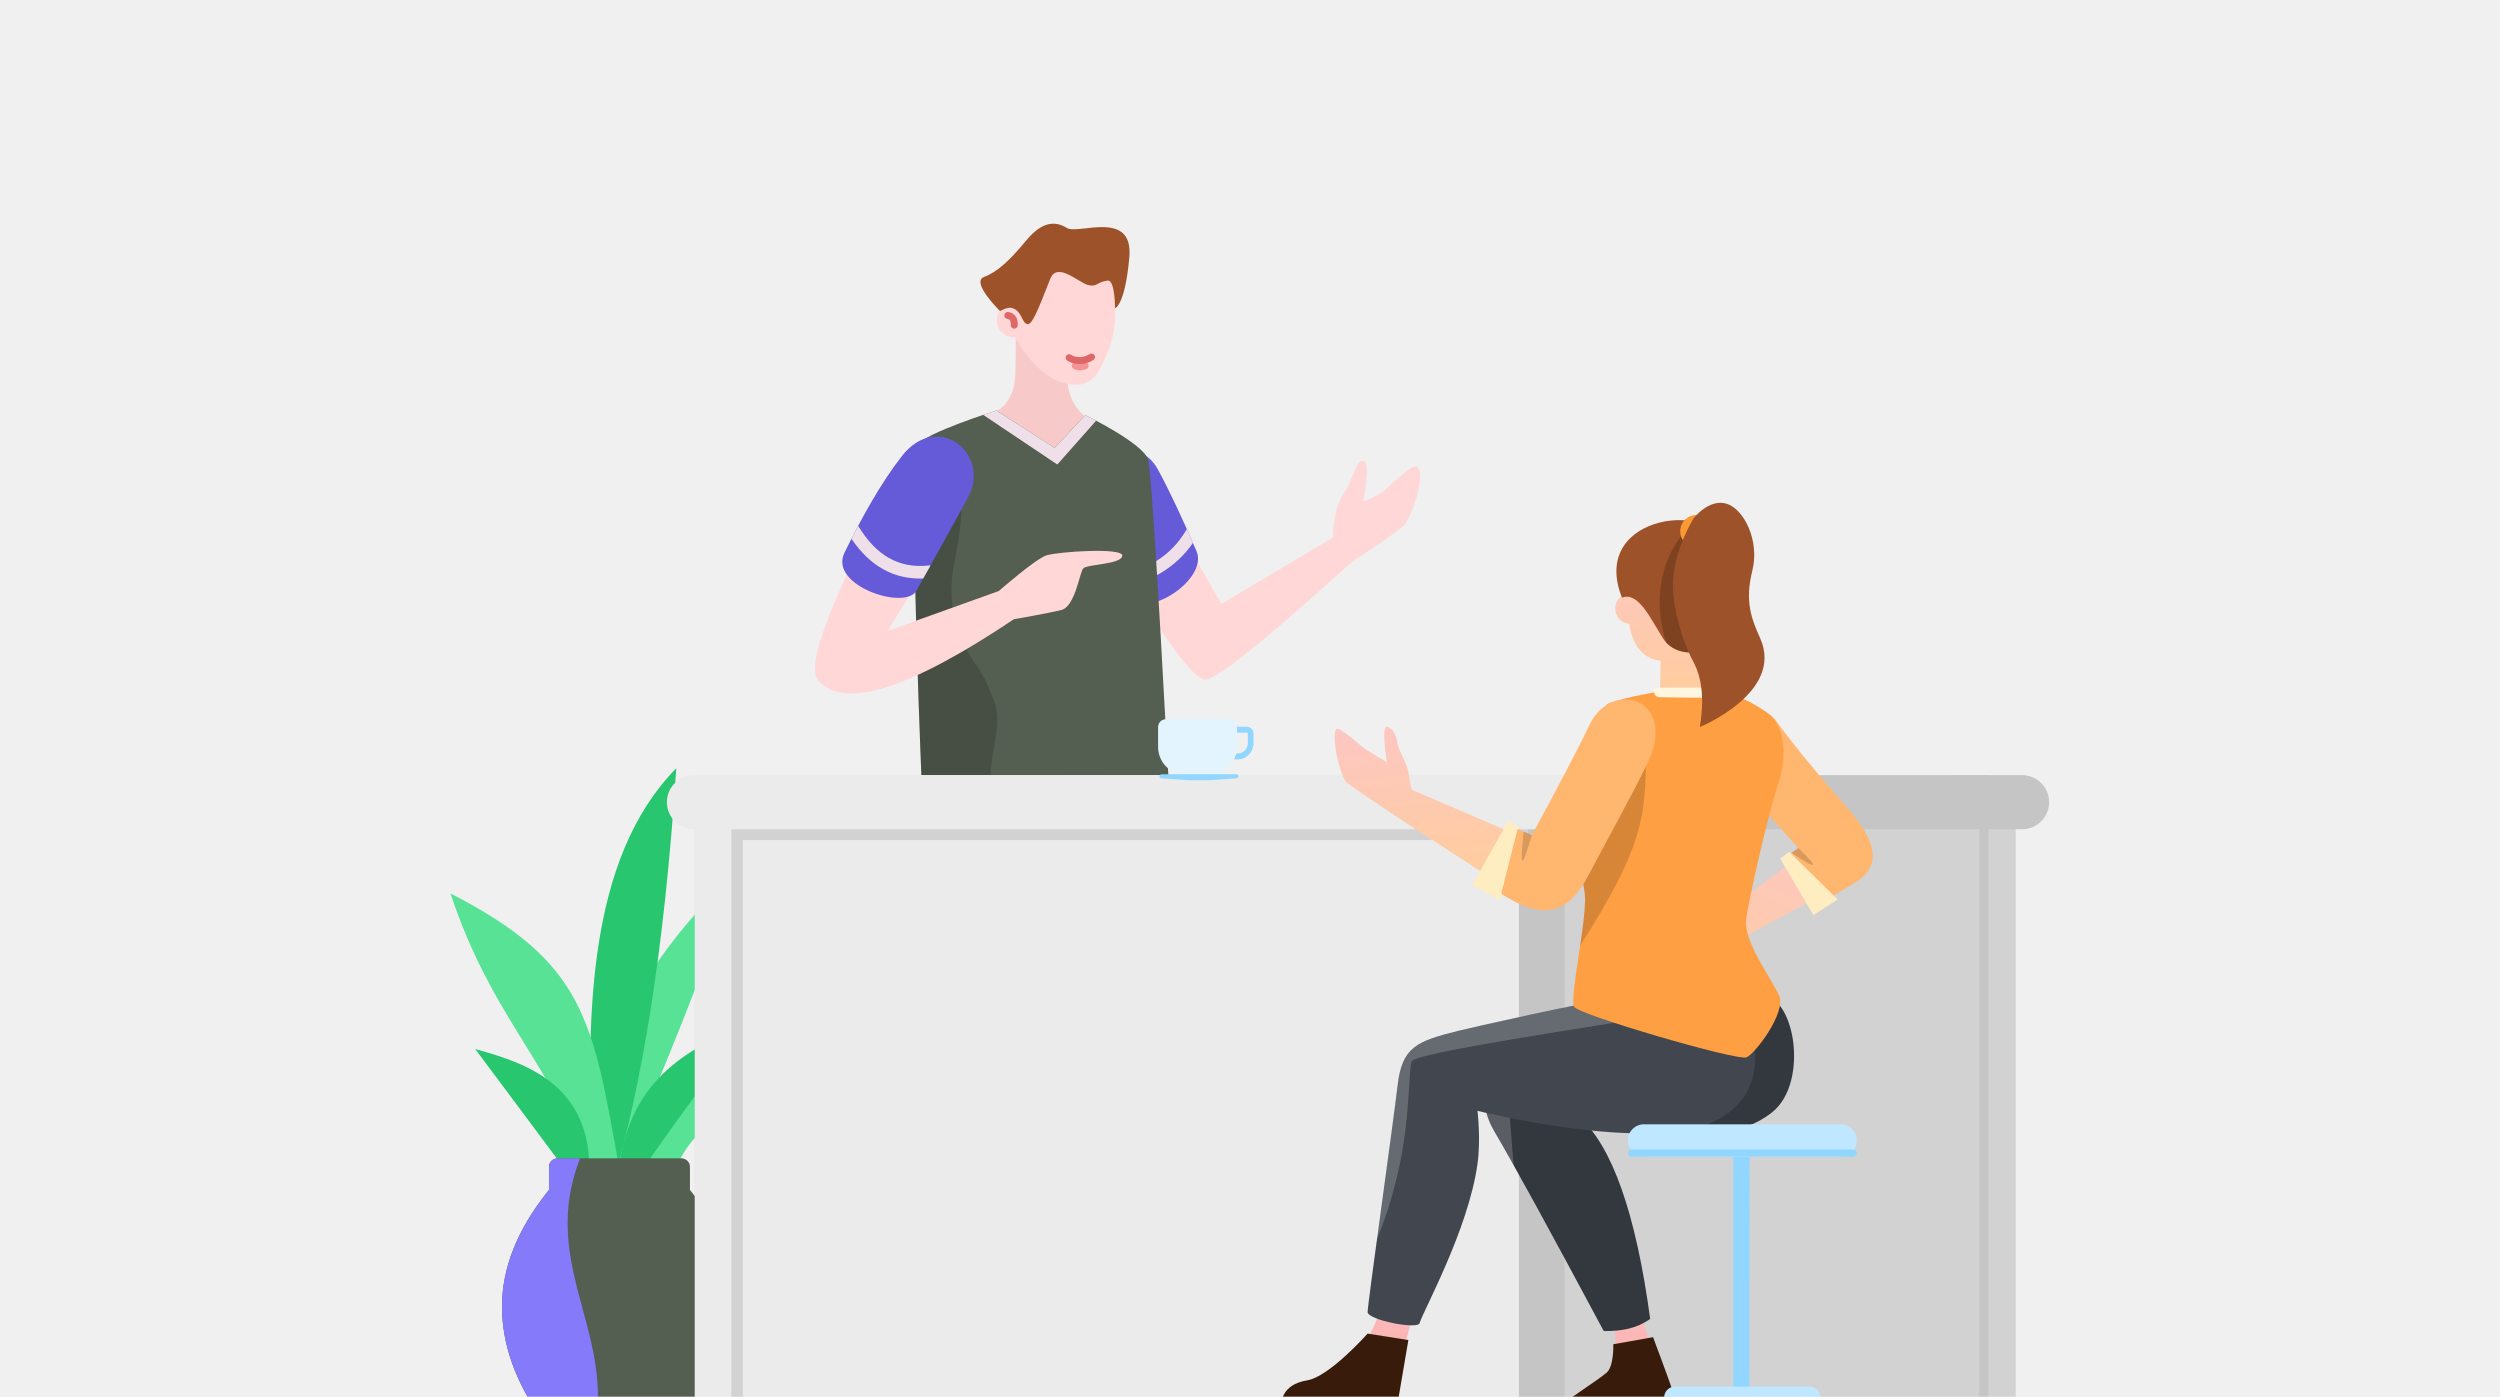
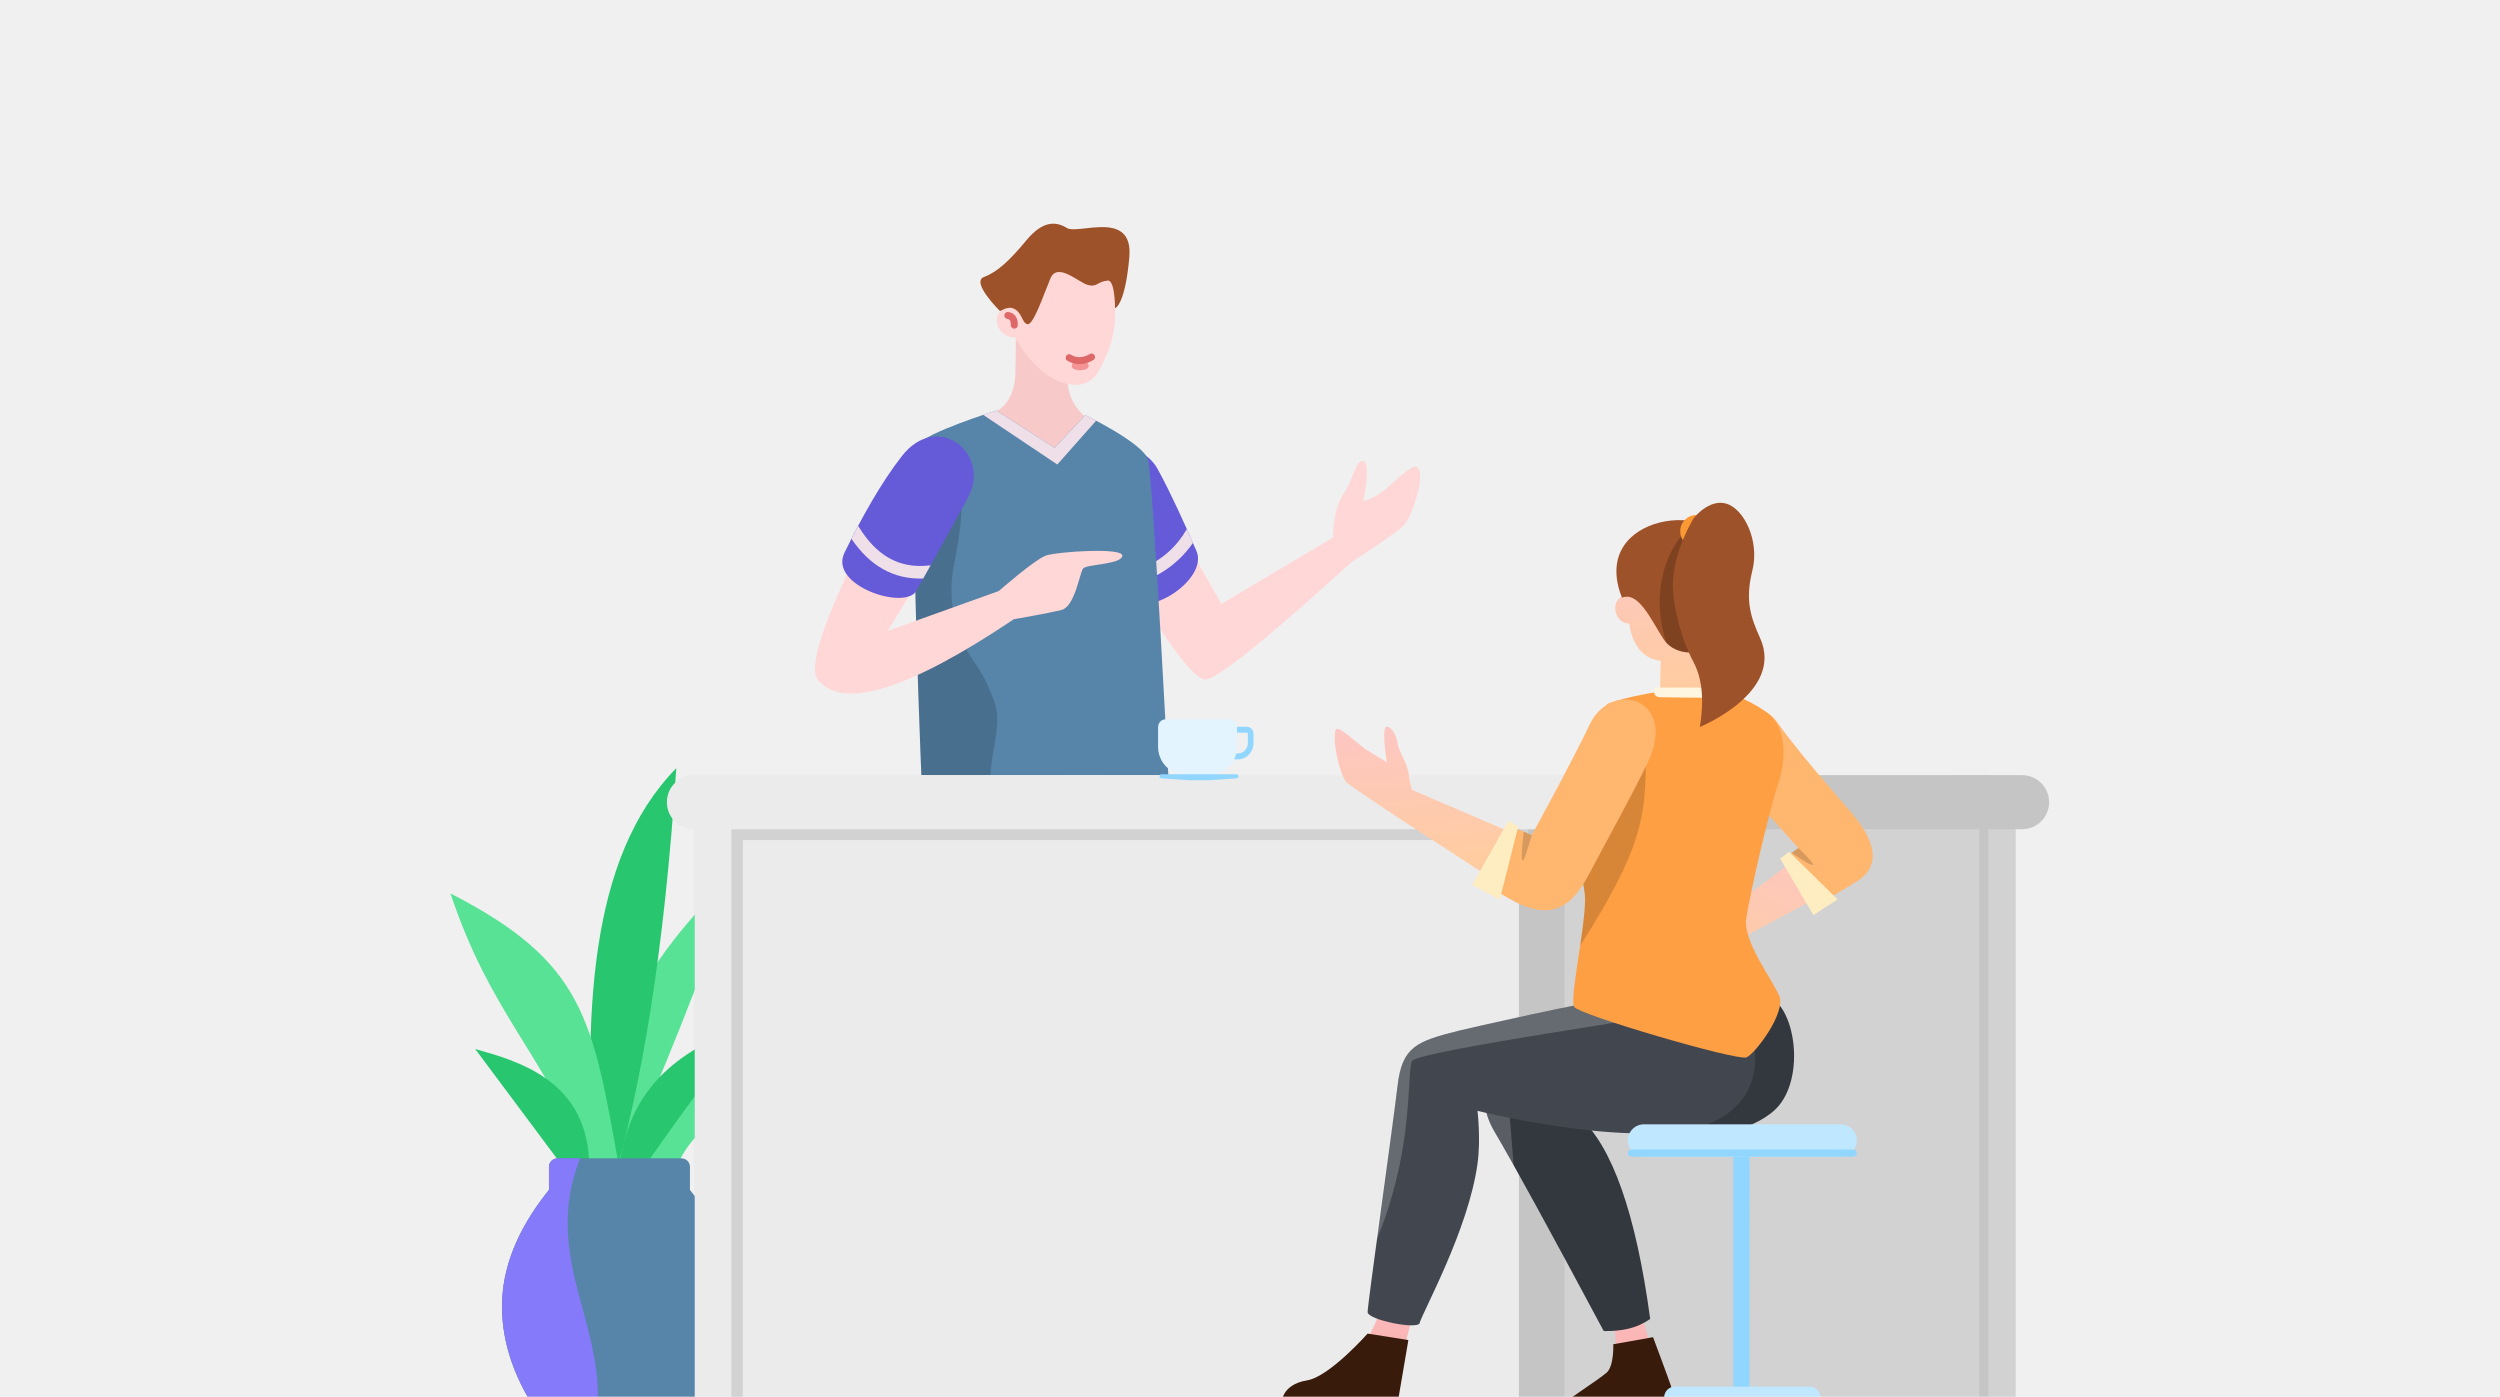
<svg xmlns="http://www.w3.org/2000/svg" xmlns:xlink="http://www.w3.org/1999/xlink" width="358px" height="200px" viewBox="0 0 358 200" version="1.1">
  <defs>
    <path d="M6,0 L352,0 C355.314,-6.08718376e-16 358,2.686 358,6 L358,200 L358,200 L0,200 L0,6 C-4.05812251e-16,2.686 2.686,6.08718376e-16 6,0 Z" id="path-1" />
    <path d="M7.952,0.064 L25.69,0.064 C26.366,0.064 26.914,0.603 26.914,1.268 L26.914,4.578 C31.399,10.144 33.642,15.71 33.642,21.277 C33.642,26.672 31.727,32.066 27.896,37.461 C27.668,37.784 27.293,37.976 26.894,37.976 L6.749,37.976 C6.349,37.976 5.975,37.784 5.746,37.461 C1.915,32.066 0,26.672 0,21.277 C0,15.815 2.159,10.354 6.477,4.893 L6.728,4.578 L6.728,1.268 C6.728,0.603 7.276,0.064 7.952,0.064 Z" id="path-3" />
    <linearGradient x1="37.551%" y1="102.348%" x2="37.551%" y2="13.407%" id="linearGradient-5">
      <stop stop-color="#752E73" offset="0%" />
      <stop stop-color="#222735" offset="100%" />
    </linearGradient>
    <linearGradient x1="49.141%" y1="69.518%" x2="51.897%" y2="4.78%" id="linearGradient-6">
      <stop stop-color="#752E73" offset="0%" />
      <stop stop-color="#222735" offset="100%" />
    </linearGradient>
    <linearGradient x1="46.146%" y1="-28.186%" x2="50%" y2="91.05%" id="linearGradient-7">
      <stop stop-color="#FDC6C6" offset="0%" />
      <stop stop-color="#FFCCA1" offset="100%" />
    </linearGradient>
    <linearGradient x1="46.571%" y1="-28.186%" x2="50%" y2="91.05%" id="linearGradient-8">
      <stop stop-color="#FDC6C6" offset="0%" />
      <stop stop-color="#FAB2B2" offset="100%" />
    </linearGradient>
    <linearGradient x1="45.662%" y1="-28.186%" x2="50%" y2="91.05%" id="linearGradient-9">
      <stop stop-color="#FDC6C6" offset="0%" />
      <stop stop-color="#FAB2B2" offset="100%" />
    </linearGradient>
    <linearGradient x1="44.189%" y1="-28.186%" x2="50%" y2="91.05%" id="linearGradient-10">
      <stop stop-color="#FDC6C6" offset="0%" />
      <stop stop-color="#FFCCA1" offset="100%" />
    </linearGradient>
    <linearGradient x1="42.314%" y1="-8.513%" x2="50%" y2="80.721%" id="linearGradient-11">
      <stop stop-color="#FDC6C6" offset="0%" />
      <stop stop-color="#FFCCA1" offset="100%" />
    </linearGradient>
  </defs>
  <g id="📝-Pages-New" stroke="none" stroke-width="1" fill="none" fill-rule="evenodd">
    <g id="Knowledge-Base" transform="translate(-670, -445)">
      <g id="Illustration" transform="translate(670, 445)">
        <mask id="mask-2" fill="white">
          <use xlink:href="#path-1" />
        </mask>
        <g id="Mask" />
        <g id="Coffe-Break" mask="url(#mask-2)">
          <g transform="translate(64, 32)">
            <g id="Group-79" transform="translate(0.5, 78)">
              <g id="Group-86">
                <path d="M23.979,58.234 C30.346,43.991 36.13,29.363 41.424,14.412 C29.228,25.78 19.744,39.63 21.095,58.234 L23.979,58.234 Z" id="Path-113" fill="#57E295" />
                <path d="M20.586,59.721 C19.079,35.435 19.718,12.88 32.347,0 C30.605,26.665 27.346,45.45 23.219,59.721 L20.586,59.721 Z" id="Rectangle" fill="#28C76F" />
                <path d="M20.007,57.192 C12.951,40.221 5.861,35.356 2.45563569e-14,17.935 C19.181,27.771 20.383,35.893 24.148,57.192 L20.007,57.192 Z" id="Path-112" fill="#57E295" />
                <path d="M16.209,57.192 L3.551,40.221 C9.665,41.944 19.883,44.735 19.883,57.192 L16.209,57.192 Z" id="Path-114" fill="#28C76F" />
                <path d="M28.048,57.192 L32.271,57.192 C34.954,51.651 38.735,47.837 47.884,52.461 C41.887,43.427 29.583,40.694 28.048,57.192 Z" id="Path-116" fill="#57E295" />
                <path d="M24.164,57.192 L27.675,57.192 C34.12,48.078 36.891,44.106 43.56,36.323 C34.774,39.62 25.756,44.106 24.164,57.192 Z" id="Path-117" fill="#28C76F" />
              </g>
              <g id="Group-85" transform="translate(7.384615, 55.8125)">
                <mask id="mask-4" fill="white">
                  <use xlink:href="#path-3" />
                </mask>
-                 <use id="Rectangle" fill="#545e51" xlink:href="#path-3" />
+                 <use id="Rectangle" fill="#5784a9" xlink:href="#path-3" />
                <path d="M-4.282,-0.978 L11.622,-0.978 C4.008,16.458 19.027,26.784 11.622,44.155 L-4.282,44.155 L-4.282,-0.978 Z" id="Rectangle" fill="#857AF9" mask="url(#mask-4)" />
              </g>
            </g>
            <g id="Men4.4" transform="translate(52.5, 0)">
              <g id="LArm" transform="translate(39.53239, 32.45842)">
                <path d="M34.851,12.517 C34.851,12.517 34.789,8.585 36.36,6.26 C37.931,3.936 37.993,1.467 39.182,1.548 C40.371,1.628 39.193,7.367 39.193,7.367 C39.193,7.367 40.702,6.797 41.785,6.075 C42.869,5.353 46.155,1.794 46.923,2.424 C48.225,3.499 46.128,9.561 44.985,10.773 C43.84,11.985 37.58,15.972 37.58,15.972 C25.106,27.306 18.09,32.93 16.529,32.844 C14.969,32.757 11.469,28.182 6.03,19.117 L14.5,14.377 L18.87,22.02 L34.851,12.517 Z" id="Path" fill="#FFD7D7" />
                <path d="M0.935,10.367 C2.142,13.139 3.819,17 5.459,20.65 C7.31,24.768 17.13,18.686 15.299,14.44 C13.653,10.622 11.607,6.113 9.772,2.758 C6.415,-3.373 -2.972,1.401 0.935,10.367 Z" id="Path" fill="#655AD7" />
                <path d="M13.919,11.298 C14.22,11.969 14.514,12.635 14.799,13.286 C12.351,16.831 8.664,18.914 4.941,19.493 L4.179,17.779 L4.179,17.779 C7.749,17.375 11.548,15.338 13.795,11.513 L13.919,11.298 Z" id="Path" fill="#EEDFE8" />
              </g>
              <g id="Head" transform="translate(23.19555, 0)">
                <path d="M2.51,27.061 C2.51,27.061 5.606,26.341 5.713,21.317 C5.821,16.293 5.745,14.579 5.745,14.579 L13.084,14.457 C13.084,14.457 13.158,20.056 13.159,22.081 C13.162,26.49 16.468,28.196 16.468,28.196 C16.468,28.196 16.193,32.501 10.015,32.845 C5.191,33.115 2.51,27.061 2.51,27.061 Z" id="Path" fill="#F8C9C9" />
                <g id="Head1" transform="translate(0.3051, 0)">
                  <path d="M4.766,12.039 C1.725,11.923 2.221,16.333 5.381,16.327 C5.381,16.327 8.776,23.09 14.107,23.107 C16.675,23.116 17.514,20.85 18.284,19.26 C19.054,17.669 19.619,15.29 19.666,13.833 C19.716,12.28 19.722,7.177 19.722,7.177 L11.847,3.567 L4.648,7.171 L4.766,12.039 Z" id="Path" fill="#FFD7D7" />
                  <path d="M13.974,20.446 C14.454,20.645 14.987,20.527 15.385,20.297" id="Path" stroke="#F49494" stroke-linecap="round" transform="translate(14.67981, 20.42227) rotate(6) translate(-14.67981, -20.42227) " />
                  <path d="M0.912,7.661 C2.867,6.926 4.621,5.252 6.956,2.433 C9.29,-0.385 11.171,-0.348 12.78,0.649 C14.389,1.646 22.331,-2.081 21.718,4.851 C21.104,11.789 19.672,12.135 19.672,12.135 C19.672,12.135 19.686,8.054 18.616,8.177 C17.039,8.358 17.109,9.172 15.774,8.804 C14.439,8.436 11.416,5.487 10.42,7.871 C9.425,10.254 7.984,14.567 7.142,14.423 C6.3,14.274 6.394,12.615 5.024,12.135 C4.25,11.864 3.212,12.553 3.212,12.553 C3.212,12.553 -1.044,8.392 0.912,7.661 Z" id="Path" fill="#9E5229" />
                  <path d="M13.166,18.804 C13.166,18.804 14.24,20.132 16.281,19.541" id="Path" stroke="#DE6767" stroke-linecap="round" transform="translate(14.72367, 19.24829) rotate(-15) translate(-14.72367, -19.24829) " />
                  <path d="M5.072,14.632 C5.262,13.95 5.176,13.354 4.492,13.08" id="Path-8" stroke="#DE6767" stroke-linecap="round" transform="translate(4.82592, 13.85597) rotate(-13) translate(-4.82592, -13.85597) " />
                </g>
              </g>
              <g id="LLeg" transform="translate(27.37547, 68.80551)">
                <path d="M0,0 C0,0 5.19,56.278 5.351,60.191 C5.513,64.103 3.685,70.854 3.72,78.172 C3.756,85.49 3.745,102.601 4.388,109.221 C4.803,113.501 15.14,113.033 15.837,109.46 C16.972,103.636 20.649,64.913 20.7,57.924 C20.752,50.935 21.193,0.673 21.193,0.673 L0,0 Z" id="Path" fill="url(#linearGradient-5)" />
                <path d="M8.253,61.942 L8.265,62.082 C8.438,64.467 6.933,72.317 3.751,85.63 L3.72,78.172 L3.72,78.172 C3.685,70.985 5.448,64.344 5.358,60.403 L5.351,60.191 C5.297,58.872 4.672,51.607 3.866,42.552 L4.242,43.878 C6.449,51.733 7.786,57.755 8.253,61.942 Z" id="Path" fill-opacity="0.192" fill="#FFFFFF" />
                <ellipse id="Oval" fill-opacity="0.192" fill="#FFFFFF" transform="translate(17.34076, 60.86724) rotate(3) translate(-17.34076, -60.86724) " cx="17.341" cy="60.867" rx="2.549" ry="4.328" />
              </g>
              <g id="RLeg" transform="translate(7.802445, 68.52333)">
                <path d="M10.037,0.739 C10.037,0.739 6.427,39.354 6.476,46.749 C6.525,54.144 7.587,57.391 6.075,62.696 C4.564,68.001 3.182,103.97 3.274,108.797 C3.365,113.548 14.102,113.271 14.453,110.012 C15.125,103.778 21.595,66.25 22.372,59.968 C23.148,53.686 32.747,0.206 32.747,0.206 L10.037,0.739 Z" id="Path" fill="url(#linearGradient-6)" />
                <path d="M13.057,26.948 L12.375,29.399 C10.378,36.632 8.535,44.281 9.018,55.208 L9.041,55.707 C9.16,58.074 7.644,71.811 4.492,96.918 L4.192,98.682 C3.883,100.482 3.608,102.018 3.367,103.289 L3.435,101.066 C3.837,88.792 4.918,66.758 6.075,62.696 C7.587,57.391 6.525,54.144 6.476,46.749 C6.441,41.573 8.2,21.098 9.259,9.28 L10.037,0.739 L14.756,0.629 L14.768,1.944 C14.851,14.085 14.281,22.42 13.057,26.948 L13.057,26.948 Z" id="Path" fill-opacity="0.192" fill="#FFFFFF" />
                <ellipse id="Oval" fill-opacity="0.192" fill="#FFFFFF" transform="translate(18.20958, 60.51244) rotate(5) translate(-18.20958, -60.51244) " cx="18.21" cy="60.512" rx="2.913" ry="4.689" />
              </g>
              <g id="Body" transform="translate(14.0444, 26.79107)">
-                 <path d="M24.867,0.656 C24.867,0.656 33.142,4.662 33.85,7.012 C34.559,9.361 36.932,55.454 36.932,55.454 C25.256,60.793 13.47,61.259 1.561,56.369 C1.561,56.369 -0.547,7.123 0.819,4.948 C1.923,3.186 12.145,0 12.145,0 L20.468,5.345 L24.867,0.656 Z" id="Path" fill="#545e51" />
+                 <path d="M24.867,0.656 C24.867,0.656 33.142,4.662 33.85,7.012 C34.559,9.361 36.932,55.454 36.932,55.454 C25.256,60.793 13.47,61.259 1.561,56.369 C1.561,56.369 -0.547,7.123 0.819,4.948 C1.923,3.186 12.145,0 12.145,0 L20.468,5.345 L24.867,0.656 Z" id="Path" fill="#5784a9" />
                <path d="M6.863,12.489 C7.399,13.435 7.123,16.711 6.033,22.319 C5.105,27.097 6.166,32.039 8.968,36.026 L9.125,36.246 C10.073,37.553 10.946,39.272 11.745,41.406 C13.723,46.685 9.103,51.078 12.743,59.405 C9.028,58.912 5.3,57.904 1.561,56.369 L1.338,50.873 C0.944,40.74 0.181,19.275 0.396,9.682 L0.88,9.772 C4.205,10.414 6.199,11.319 6.863,12.489 Z" id="Path" fill-opacity="0.16" fill="#000000" />
                <path d="M12.145,0 L20.468,5.345 L24.867,0.656 L25.496,0.97 C25.747,1.098 26.063,1.261 26.423,1.451 L20.865,7.728 L10.237,0.613 L11.034,0.35 C11.713,0.129 12.145,0 12.145,0 Z" id="Path" fill="#EEDFE8" />
              </g>
              <g id="RArm" transform="translate(0, 30.39757)">
                <path d="M26.528,22.236 C26.528,22.236 31.739,17.668 33.335,17.138 C34.93,16.608 44.273,15.971 44.214,17.169 C44.147,18.452 39.129,18.379 38.609,19.01 C38.089,19.641 37.45,24.472 35.485,24.956 C33.523,25.441 28.683,26.276 28.683,26.276 C13.598,36.383 4.25,39.291 0.641,34.997 C-0.799,33.285 1.296,26.772 6.924,15.456 L18.268,15.456 L10.613,27.949 L26.528,22.236 Z" id="Path" fill="#FFD7D7" />
                <path d="M12.665,2.894 C9.631,6.768 6.759,11.971 4.426,16.76 C2.138,21.458 13.117,25.054 14.716,22.211 C17.367,17.495 21.535,9.961 22.184,8.71 C25.391,2.53 17.751,-3.601 12.665,2.894 Z" id="Path" fill="#655AD7" />
                <path d="M16.517,18.58 L16.764,18.551 L15.706,20.445 L15.706,20.445 C11.435,20.594 8.059,18.627 5.423,14.755 C5.737,14.138 6.058,13.518 6.387,12.898 C8.945,17.131 12.188,19.045 16.517,18.58 L16.517,18.58 Z" id="Path" fill="#EEDFE8" />
              </g>
            </g>
            <g id="Group-26" transform="translate(31, 79)">
              <g id="Group-25" transform="translate(4.5, 0)">
                <polygon id="Rectangle" fill="#91D6FF" points="53.09 2.583 61.811 2.583 61.811 78.571 53.09 78.571" />
                <polygon id="Rectangle" fill="#E3F4FF" points="53.09 -2.427296e-13 58.323 -2.427296e-13 58.323 78.571 53.09 78.571" />
                <polygon id="Rectangle" fill="#D2D2D2" points="2.39646776e-14 2.583 43.171 2.583 43.171 17.176 8.721 17.176 8.721 102.656 0 102.656" />
                <polygon id="Rectangle" fill="#EBEBEB" points="9.80718986e-14 2.583 5.233 2.583 5.233 102.656 8.81955466e-14 102.656" />
              </g>
              <g id="Group-25" transform="translate(0.5, 0)">
                <polygon id="Rectangle" fill="#D2D2D2" points="184.451 2.583 193.148 2.583 193.148 102.656 184.451 102.656" />
                <polygon id="Rectangle" fill="#C5C5C5" points="184.02 -2.427296e-13 189.238 -2.427296e-13 189.238 102.656 184.02 102.656" />
                <polygon id="Rectangle" fill="#D2D2D2" points="123.317 2.583 187.933 2.583 187.933 102.318 132.014 102.656 123.317 102.656" />
                <polygon id="Rectangle" fill="#EBEBEB" points="10.871 -1.91433929e-13 124.622 -2.75266377e-13 124.622 102.783 10.871 102.783" />
                <polygon id="Rectangle" fill="#C5C5C5" points="122.013 2.583 127.231 2.583 127.231 102.783 122.013 102.783" />
                <polygon id="Rectangle" fill="#C5C5C5" points="123.317 2.583 128.535 2.583 128.535 102.656 123.317 102.656" />
                <path d="M128.951,0 L194.06,0 C196.2,6.21655142e-15 197.934,1.734 197.934,3.874 C197.934,6.014 196.2,7.748 194.06,7.748 L128.951,7.748 C126.812,7.748 125.077,6.014 125.077,3.874 C125.077,1.734 126.812,3.93032193e-16 128.951,0 Z" id="Rectangle" fill="#C5C5C5" />
                <polygon id="Rectangle" fill="#D2D2D2" points="9.566 1.55 123.317 1.55 123.317 9.298 9.566 9.298" />
                <path d="M3.874,0 L129.009,0 C131.149,1.32702242e-14 132.883,1.734 132.883,3.874 C132.883,6.014 131.149,7.748 129.009,7.748 L3.874,7.748 C1.734,7.748 2.62021462e-16,6.014 0,3.874 C-2.62021462e-16,1.734 1.734,-5.10570166e-17 3.874,0 Z" id="Rectangle" fill="#EBEBEB" />
              </g>
            </g>
            <g id="Cup" transform="translate(108.5, 75.5) scale(-1, 1) translate(-108.5, -75.5) translate(101.5, 71)">
              <path d="M3.637,1.073 L0.942,1.073 C0.422,1.073 0,1.514 0,2.057 L0,3.406 C0,4.694 1,5.739 2.233,5.739 L3.637,5.739 C3.86,5.739 4.041,5.55 4.041,5.317 C4.041,5.084 3.86,4.895 3.637,4.895 L2.233,4.895 C1.446,4.895 0.808,4.228 0.808,3.406 L0.808,2.057 C0.808,1.98 0.868,1.917 0.942,1.917 L3.637,1.917 C3.86,1.917 4.041,1.728 4.041,1.495 C4.041,1.262 3.86,1.073 3.637,1.073 Z" id="Path" fill="#91D6FF" />
              <path d="M12.585,0 C13.18,0 13.662,0.504 13.662,1.125 L13.662,3.938 C13.662,5.962 12.199,7.63 10.317,7.85 L10.316,8.438 L5.602,8.438 L5.602,7.838 C3.767,7.572 2.354,5.927 2.354,3.938 L2.354,1.125 C2.354,0.504 2.837,0 3.431,0 L12.585,0 Z" id="Path" fill="#E3F4FF" />
              <path d="M2.435,7.875 L13.18,7.875 C13.336,7.875 13.462,8.001 13.462,8.156 C13.462,8.315 13.339,8.446 13.181,8.457 L9.237,8.731 L9.237,8.731 L6.41,8.731 L2.434,8.457 C2.276,8.446 2.154,8.315 2.154,8.156 C2.154,8.001 2.28,7.875 2.435,7.875 Z" id="Rectangle" fill="#91D6FF" />
            </g>
            <g id="Wom3.8" transform="translate(118.5, 40)">
              <g id="RArm" transform="translate(54.04724, 29.00508)">
                <path d="M10.009,31.176 C10.009,31.176 4.468,36.149 4.85,36.691 C5.233,37.237 8.08,35.784 8.08,35.784 C8.08,35.784 4.75,41.974 5.521,42.398 C6.292,42.823 10.067,41.699 11.176,40.402 C12.286,39.105 13.805,33.282 13.805,33.282 L20.99,22.247 L15.134,19.669 L10.009,31.176 Z" id="Path" fill="url(#linearGradient-7)" transform="translate(12.91097, 31.07939) rotate(28.86647) translate(-12.91097, -31.07939) " />
                <path d="M10.257,8.268 C12.687,11.267 20.972,20.429 20.972,20.429 C20.972,20.429 20.427,20.835 19.336,21.647 L24.655,28.051 C26.919,26.674 28.428,25.761 29.181,25.314 C33.214,22.917 31.671,19.048 28.687,15.518 C26.396,12.806 21.414,7.25 17.908,2.373 C14.421,-2.48 5.542,2.448 10.257,8.268 Z" id="Path" fill="#FFB66F" />
                <path d="M20.972,20.429 C22.527,21.927 23.223,22.735 23.062,22.851 C22.9,22.967 21.882,22.39 20.009,21.12 L20.972,20.429 Z" id="Path-15" fill-opacity="0.16" fill="#000000" />
                <polygon id="Path-76" fill="#FFEDC2" points="19.666 20.977 26.598 27.789 23.132 30.041 18.37 21.949" />
              </g>
              <g id="LLeg" transform="translate(52.23785, 101.9409) scale(-1, 1) translate(-52.23785, -101.9409) translate(29.73785, 70.4409)">
                <path d="M24.653,41.222 L28.375,53.311 L22.119,53.594 C22.119,53.594 23.001,49.459 21.742,45.583 C20.732,42.471 19.908,40.918 19.908,40.918 L24.653,41.222 Z" id="Path" fill="url(#linearGradient-8)" transform="translate(24.14153, 47.25597) scale(-1, 1) translate(-24.14153, -47.25597) " />
                <path d="M26.571,50.085 C26.571,50.085 26.226,53.146 27.221,54.191 C28.217,55.235 33.607,59.211 34.029,59.966 C34.451,60.72 33.696,61.553 33.696,61.553 C33.696,61.553 27.874,62.061 25.255,60.466 C23.365,59.314 22.022,58.387 22.022,58.387 L21.311,59.905 L18.198,59.229 C18.198,59.229 17.402,56.687 17.905,55.485 C18.407,54.282 20.958,48.681 20.958,48.681 C20.958,48.681 22.829,49.149 26.571,50.085 Z" id="Path" fill="#391B0B" transform="translate(25.94766, 55.1555) rotate(-4) translate(-25.94766, -55.1555) " />
                <path d="M5.425,0.016 C10.131,0.479 33.311,6.045 38.084,7.034 C42.856,8.022 46.891,13.371 43.252,19.564 C40.527,24.198 35.312,33.717 27.609,48.121 C27.537,48.138 27.468,48.169 27.395,48.169 C25.045,48.169 22.949,47.845 20.932,46.427 C22.976,31.324 26.377,21.668 31.136,17.459 C31.136,17.459 12.703,24.142 3.484,16.851 C-1.954,12.55 0.239,-0.494 5.425,0.016 Z" id="Path" fill="#33373E" />
                <path d="M43.252,19.564 C42.513,20.821 41.563,22.495 40.487,24.422 L41.723,8.776 C44.5,11.041 45.886,15.081 43.252,19.564 Z" id="Combined-Shape" fill-opacity="0.192" fill="#FFFFFF" />
              </g>
              <g id="RLeg" transform="translate(34.54793, 100.3871) scale(-1, 1) translate(-34.54793, -100.3871) translate(0.047934, 68.88706)">
                <path d="M53.429,41.881 C53.429,41.881 51.356,51.101 48.658,52.088 C47.619,52.468 55.068,53.553 55.068,53.553 L57.327,44.707 L53.429,41.881 Z" id="Path" fill="url(#linearGradient-9)" transform="translate(52.94289, 47.71694) scale(-1, 1) translate(-52.94289, -47.71694) " />
                <path d="M50.697,49.644 L50.834,61.353 L54.286,61.355 L54.316,58.47 C54.316,58.47 55.405,61.16 57.069,61.315 C58.738,61.47 67.196,61.535 67.196,61.535 C67.196,61.535 67.814,58.833 64.113,57.608 C61.034,56.589 56.609,49.643 56.609,49.643 L50.697,49.644 Z" id="Path" fill="#391B0B" transform="translate(58.96594, 55.58881) rotate(-9) translate(-58.96594, -55.58881) " />
                <path d="M3.051,0.091 C-1.524,9.765 -0.597,16.263 5.832,19.585 C15.158,24.403 39.972,18.186 39.972,18.186 C39.972,18.186 39.473,22.208 39.972,25.795 C41.275,35.163 47.682,46.689 48.265,48.588 C48.559,49.545 55.705,48.131 55.705,46.997 C55.705,45.862 52.059,20.041 51.41,14.541 C50.764,9.041 48.726,8.242 42.773,6.739 C41.406,6.393 23.68,2.369 22.199,2.486 C13.712,3.158 7.329,2.36 3.051,0.091 Z" id="Path" fill="#42474F" />
                <path d="M22.199,2.486 C23.68,2.369 41.406,6.393 42.773,6.739 L43.75,6.989 C48.828,8.315 50.71,9.305 51.364,14.173 L51.54,15.571 C52.076,19.65 53.524,29.241 54.67,37.226 C53.377,34.291 52.307,31.035 51.46,27.457 C49.486,19.118 49.908,12.27 49.378,11.071 C48.847,9.872 22.919,6.044 18.463,5.254 C16.524,4.91 15.43,4.057 15.181,2.695 C17.335,2.756 19.674,2.686 22.199,2.486 Z" id="Path" fill-opacity="0.192" fill="#FFFFFF" />
              </g>
              <g id="Head" transform="translate(48.72965, 1.744522)">
                <path d="M1.48,11.573 C-0.558,11.796 -0.413,15.383 2.067,15.57 C2.574,19.027 4.382,20.675 6.586,20.865 L6.463,26.095 L16.213,26.089 C16.213,26.089 13.467,22.395 13.604,17.337 C13.741,12.279 13.512,7.528 13.512,7.528 L0.885,7.755 L1.48,11.573 Z" id="Path" fill="url(#linearGradient-10)" />
                <path d="M16.433,11.841 C14.06,10.902 12.307,14.947 10.491,17.759 C8.675,20.571 3.971,20.093 3.323,17.759 C0.868,12.647 -1.247,5.697 1.617,5.126 C2.02,-2.262 21.334,-0.518 16.433,11.841 Z" id="Path" fill="#9E5229" transform="translate(8.734338, 10.21501) scale(-1, 1) translate(-8.734338, -10.21501) " />
                <path d="M14.432,2.329 C15.26,3.033 15.788,3.967 15.852,5.126 C18.716,5.697 16.601,12.647 14.146,17.759 C13.543,19.93 9.433,20.495 7.4,18.302 C5.546,12.74 6.338,6.521 10.087,2.331 L10.087,2.331 Z" id="Combined-Shape" fill-opacity="0.199" fill="#000000" />
                <ellipse id="Oval" fill="#FB9934" cx="11.706" cy="2.331" rx="2.328" ry="2.331" />
              </g>
              <g id="Body" transform="translate(41.63287, 26.17953)">
                <path d="M25.254,2.673 C27.429,5.872 31.054,16.731 31.26,19.174 C31.492,21.992 28.475,26.481 28.425,30.56 C28.381,34.64 30.675,44.852 29.986,45.999 C29.302,47.147 6.588,53.781 5.309,53.236 C4.029,52.69 -0.388,46.811 0.621,44.422 C1.636,42.032 5.829,36.612 5.349,33.357 C4.875,30.101 2.12,18.085 0.752,13.995 C-0.61,9.905 -0.156,5.611 2.387,3.852 C3.645,2.981 7.002,0.507 12.98,0.518 C18.959,0.53 25.086,2.425 25.254,2.673 Z" id="Path" fill="#FF9F43" transform="translate(15.63632, 26.89262) scale(-1, 1) translate(-15.63632, -26.89262) " />
                <path d="M1.142,16.551 L11.565,9.041 L11.562,10.414 C11.524,18.883 10.992,23.37 2.145,37.251 L2.35,35.837 C2.638,33.783 2.862,31.86 2.848,30.56 C2.816,27.986 1.604,25.25 0.771,22.872 L1.142,16.551 Z" id="Path" fill-opacity="0.16" fill="#000000" />
                <path d="M12.769,0.284 C12.601,1.201 12.884,1.66 13.618,1.66 C14.72,1.66 22.107,1.904 23.108,1.469 C23.775,1.179 24.008,0.784 23.808,0.284 L12.769,0.284 Z" id="Path-68" fill="#FFF6E1" />
              </g>
              <g id="LArm" transform="translate(8.527888, 27.96918)">
                <path d="M9.009,17.018 C9.009,17.018 2.984,12.995 1.919,12.187 C0.858,11.382 -0.475,5.28 0.351,4.424 C0.75,4.01 3.764,6.797 4.302,7.17 C4.836,7.54 7.57,9.187 7.57,9.187 C7.57,9.187 6.796,4.517 7.462,4.14 C7.955,3.866 8.94,5.068 9.072,6.338 C9.204,7.609 10.574,9.266 10.751,11.194 C10.831,12.036 11.142,13.127 11.142,13.127 L27.861,20.311 L26.112,28.122 L9.009,17.018 Z" id="Path" fill="url(#linearGradient-11)" />
                <path d="M44.895,9.302 C42.586,14.101 38.665,21.117 36.511,25.231 C33.962,30.098 30.925,32.161 24.799,28.549 C24.321,28.267 23.566,27.812 22.532,27.184 L26.324,18.759 C27.651,19.346 28.315,19.639 28.315,19.639 C28.315,19.639 34.181,8.921 36.617,3.775 C39.716,-2.766 49.364,0.016 44.895,9.302 Z" id="Path" fill="#FFB66F" />
                <path d="M28.315,19.639 C27.6,22.159 27.158,23.368 26.989,23.269 C26.82,23.169 26.879,21.779 27.167,19.098 L28.315,19.639 Z" id="Path" fill-opacity="0.16" fill="#000000" />
                <polygon id="Path-75" fill="#FFEDC2" points="26.378 18.387 23.736 28.875 19.806 26.749 24.963 17.57" />
              </g>
              <path d="M67.21,2.22 C67.21,2.22 65.032,-0.621 62.517,0.125 C60.002,0.87 57.726,5.439 58.807,9.733 C59.882,14.028 58.995,16.478 57.691,19.373 C54.188,27.159 66.316,32.103 66.316,32.103 C65.685,28.257 65.983,25.172 67.21,22.85 C69.105,19.262 70.182,14.66 70.182,11.845 C70.182,6.948 67.21,2.22 67.21,2.22 Z" id="Path" fill="#9E5229" transform="translate(63.619, 16.05167) scale(-1, 1) translate(-63.619, -16.05167) " />
            </g>
            <g id="Cafe-Table" transform="translate(166.5, 129)">
              <polygon id="Path" fill="#91D6FF" points="17.699 1.801 17.699 52.702 20.007 52.658 20.041 2.774" />
              <path d="M4.918,0 L33.082,0 C34.361,2.82248679e-15 35.397,1.037 35.397,2.316 C35.397,3.594 34.361,4.631 33.082,4.631 L4.918,4.631 C3.639,4.631 2.603,3.594 2.603,2.316 C2.603,1.037 3.639,2.34918014e-16 4.918,0 Z" id="Rectangle" fill="#BFE7FF" />
              <path d="M3.117,3.602 L34.883,3.602 C35.167,3.602 35.397,3.832 35.397,4.117 C35.397,4.401 35.167,4.631 34.883,4.631 L3.117,4.631 C2.833,4.631 2.603,4.401 2.603,4.117 C2.603,3.832 2.833,3.602 3.117,3.602 Z" id="Rectangle" fill="#91D6FF" />
              <path d="M9.352,37.563 L28.648,37.563 C29.501,37.563 30.192,38.254 30.192,39.107 C30.192,39.959 29.501,40.65 28.648,40.65 L9.352,40.65 C8.499,40.65 7.808,39.959 7.808,39.107 C7.808,38.254 8.499,37.563 9.352,37.563 Z" id="Rectangle" fill="#BFE7FF" />
            </g>
          </g>
        </g>
      </g>
    </g>
  </g>
</svg>
